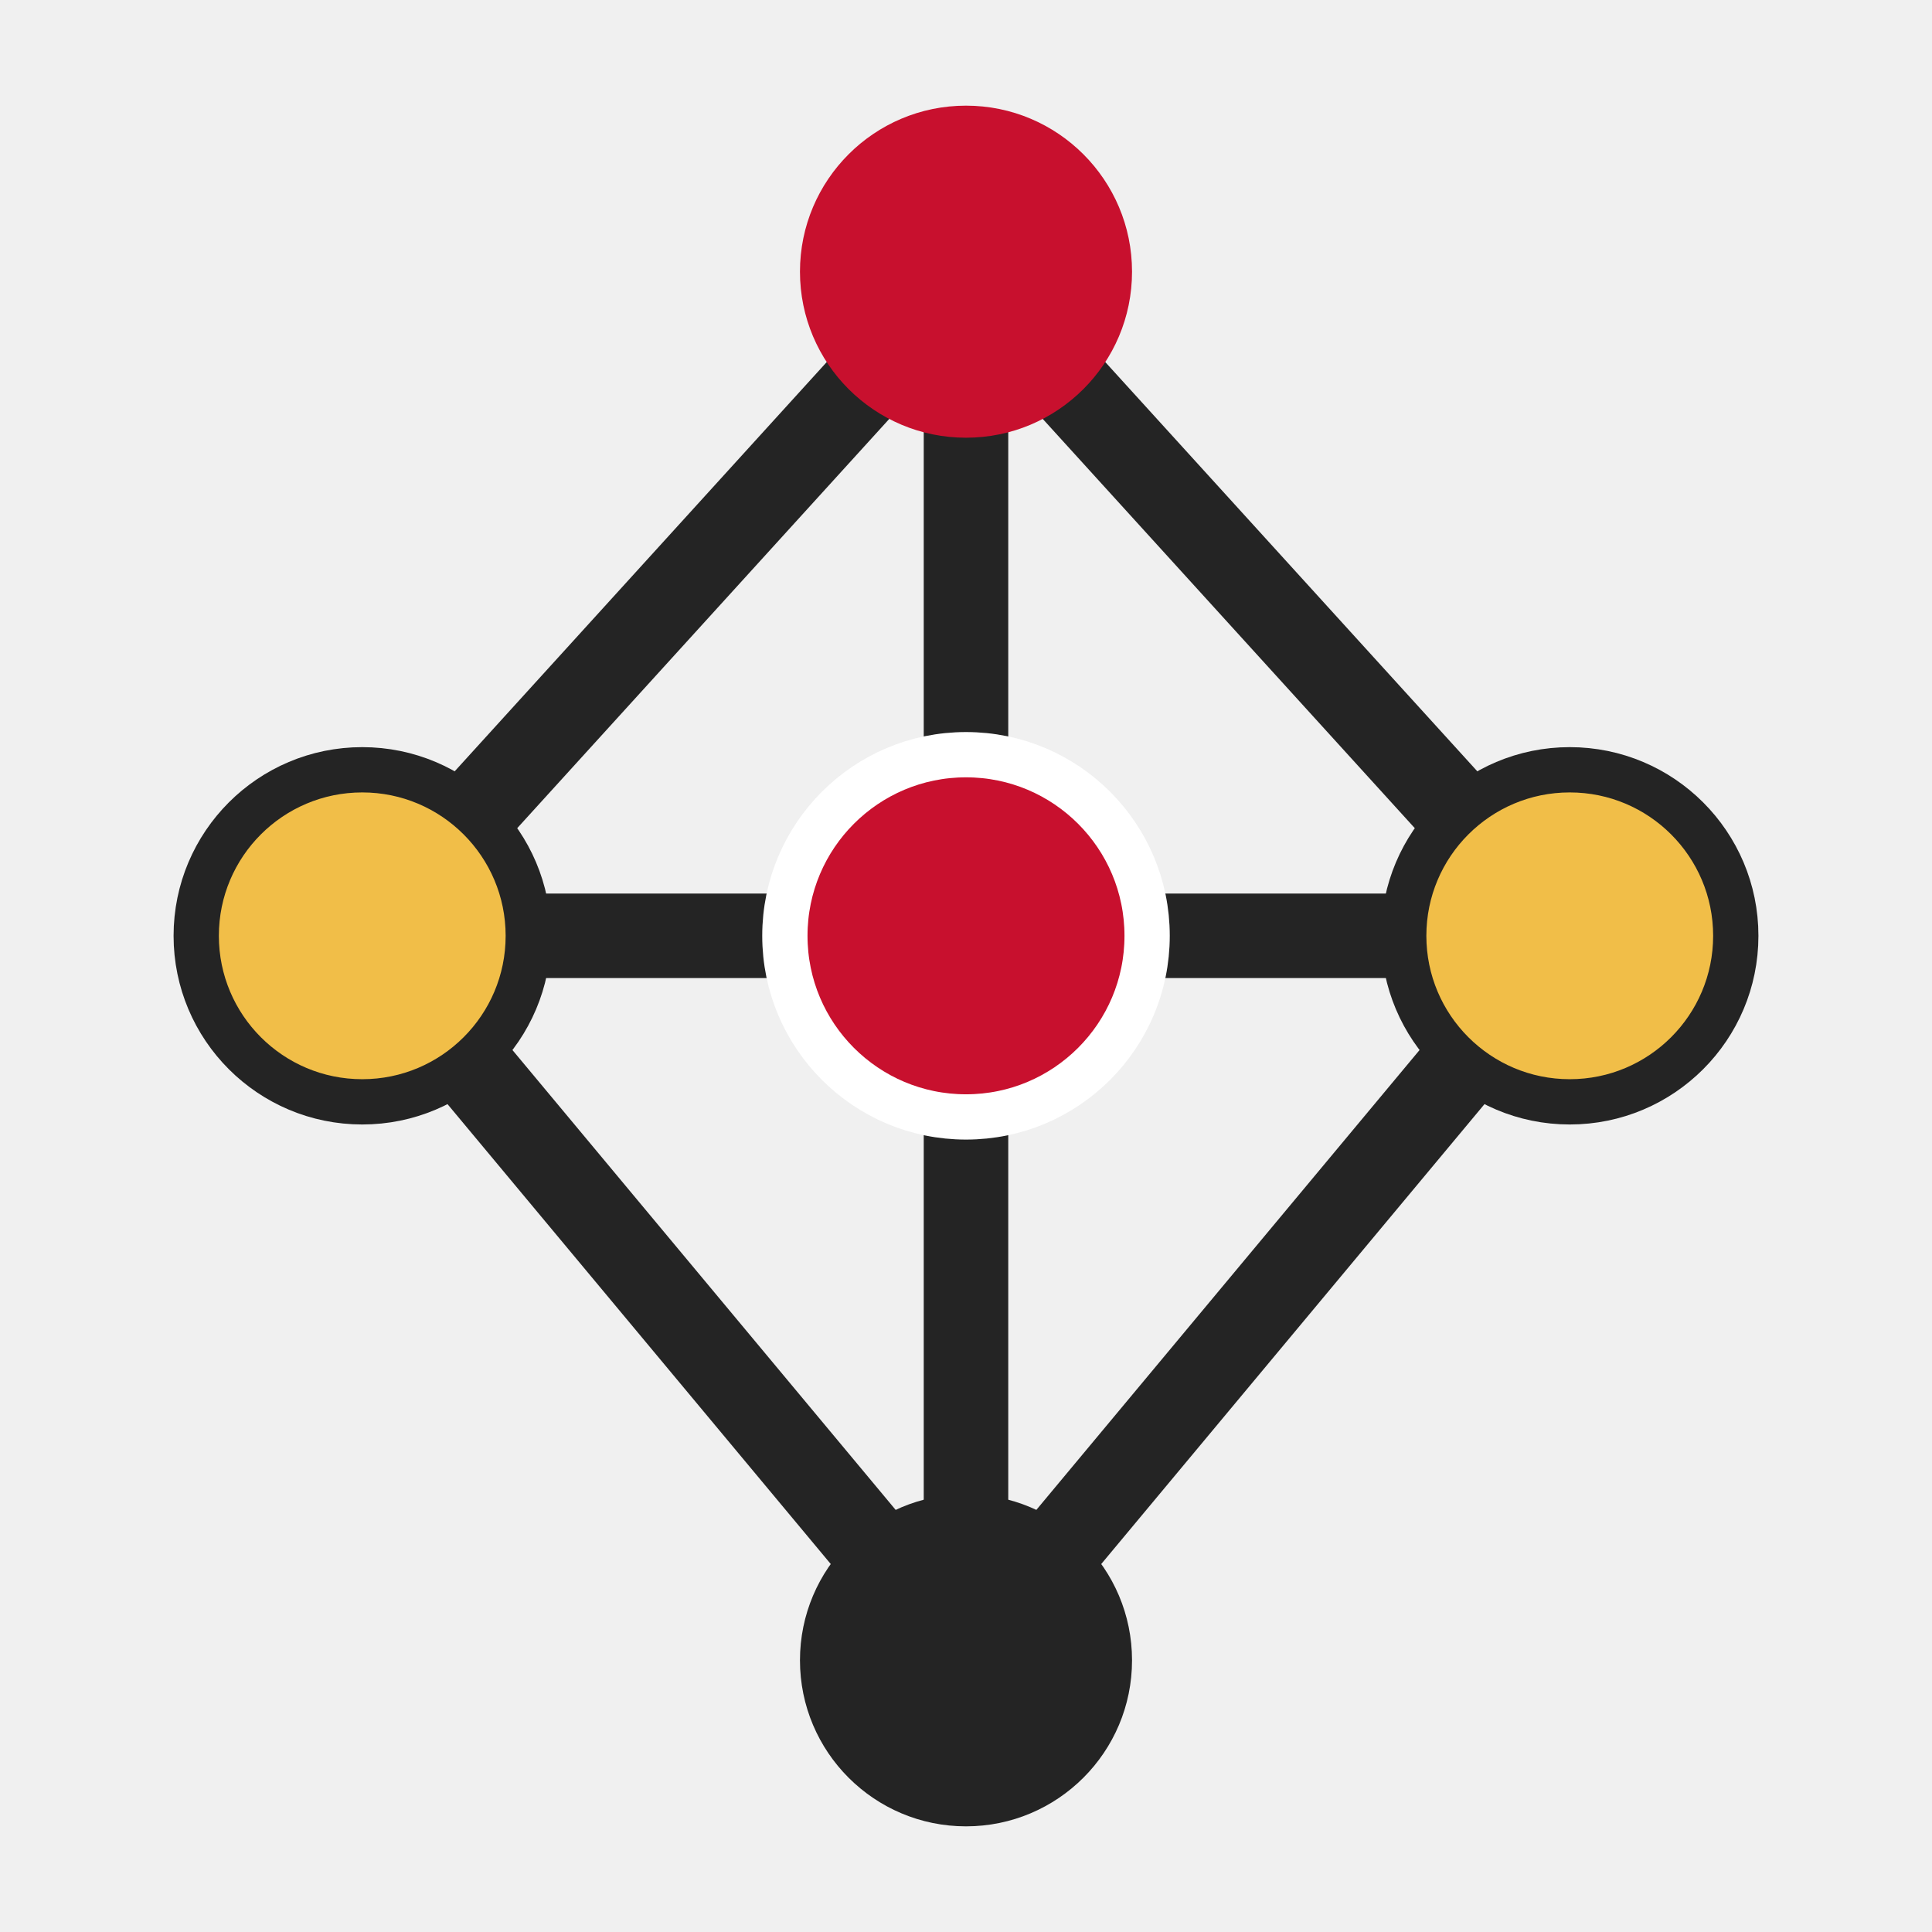
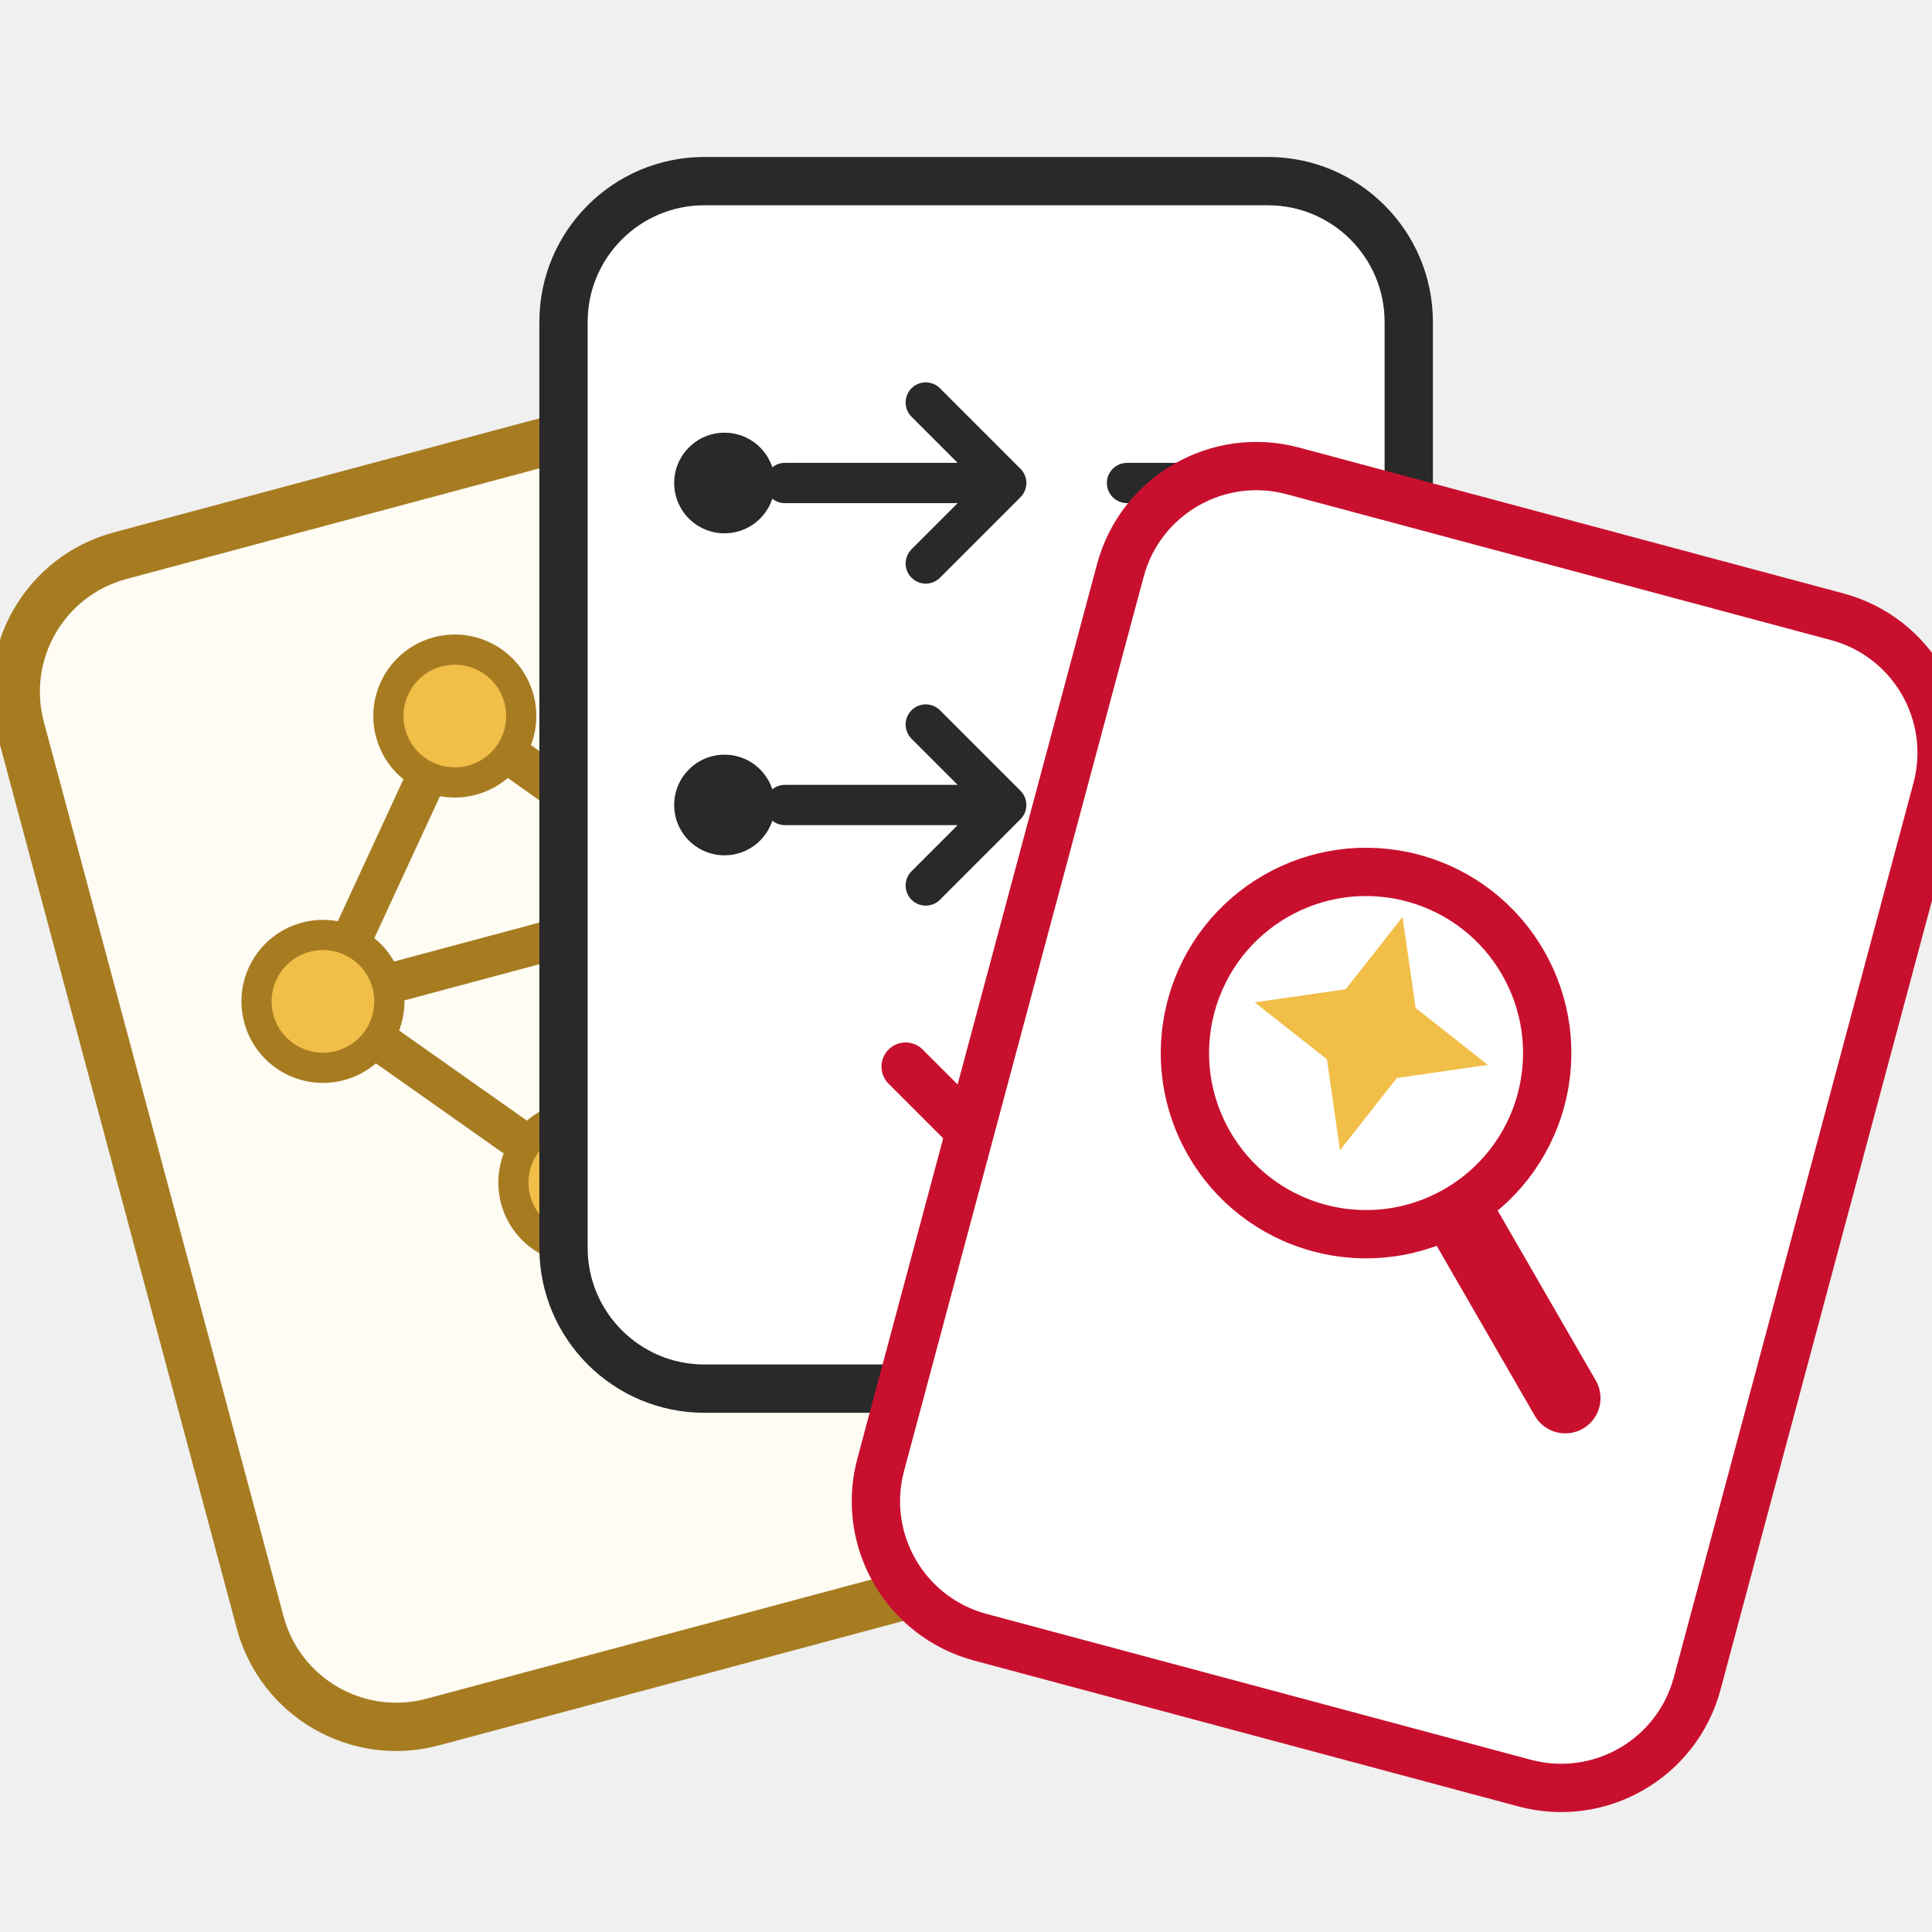
- <svg xmlns="http://www.w3.org/2000/svg" viewBox="0 0 64 64" fill="none">
-   <g stroke="#242424" stroke-width="2.8" stroke-linecap="round" stroke-linejoin="round">
-     <path d="M32 9 12 31l20 24 20-24L32 9ZM12 31h40M32 9v46" />
+ <svg xmlns="http://www.w3.org/2000/svg" viewBox="0 0 96 96" fill="none">
+   <g transform="rotate(-15 27 52)">
+     <rect x="6" y="23" width="42" height="60" rx="7" fill="#FFFCF4" stroke="#A77C21" stroke-width="2.4" />
+     <path d="m17 47 10-12 10 12-10 12-10-12Zm0 0h20" stroke="#A77C21" stroke-width="2" stroke-linejoin="round" />
+     <g fill="#F1BE48" stroke="#A77C21" stroke-width="1.5">
+       <circle cx="27" cy="35" r="3.3" />
+       <circle cx="17" cy="47" r="3.3" />
+       <circle cx="37" cy="47" r="3.3" />
+       <circle cx="27" cy="59" r="3.3" />
+     </g>
  </g>
-   <circle cx="32" cy="9" r="5.5" fill="#C8102E" />
-   <circle cx="12" cy="31" r="5.5" fill="#F1BE48" stroke="#242424" stroke-width="1.5" />
-   <circle cx="52" cy="31" r="5.5" fill="#F1BE48" stroke="#242424" stroke-width="1.5" />
-   <circle cx="32" cy="55" r="5.5" fill="#242424" />
-   <circle cx="32" cy="31" r="6" fill="#C8102E" stroke="#FFFFFF" stroke-width="1.5" />
+   <g>
+     <rect x="28" y="9" width="42" height="60" rx="7" fill="#FFFFFF" stroke="#292929" stroke-width="2.4" />
+     <path d="M39 24h11m-4-4 4 4-4 4M39 40h11m-4-4 4 4-4 4M56 24h3v16h-3M59 32h5" stroke="#292929" stroke-width="2" stroke-linecap="round" stroke-linejoin="round" />
+     <circle cx="36" cy="24" r="2.5" fill="#292929" />
+     <circle cx="36" cy="40" r="2.5" fill="#292929" />
+     <path d="m45 53 3 3 6-7" stroke="#C8102E" stroke-width="2.4" stroke-linecap="round" stroke-linejoin="round" />
+   </g>
+   <g transform="rotate(15 70 56)">
+     <rect x="49" y="26" width="42" height="60" rx="7" fill="#FFFFFF" stroke="#C8102E" stroke-width="2.4" />
+     <circle cx="67" cy="53" r="9" stroke="#C8102E" stroke-width="2.4" />
+     <path d="m74 60 7 7" stroke="#C8102E" stroke-width="3.5" stroke-linecap="round" />
+     <path d="m67 46 1.8 4.2L73 52l-4.2 1.8L67 58l-1.8-4.2L61 52l4.2-1.8Z" fill="#F1BE48" />
+   </g>
</svg>
